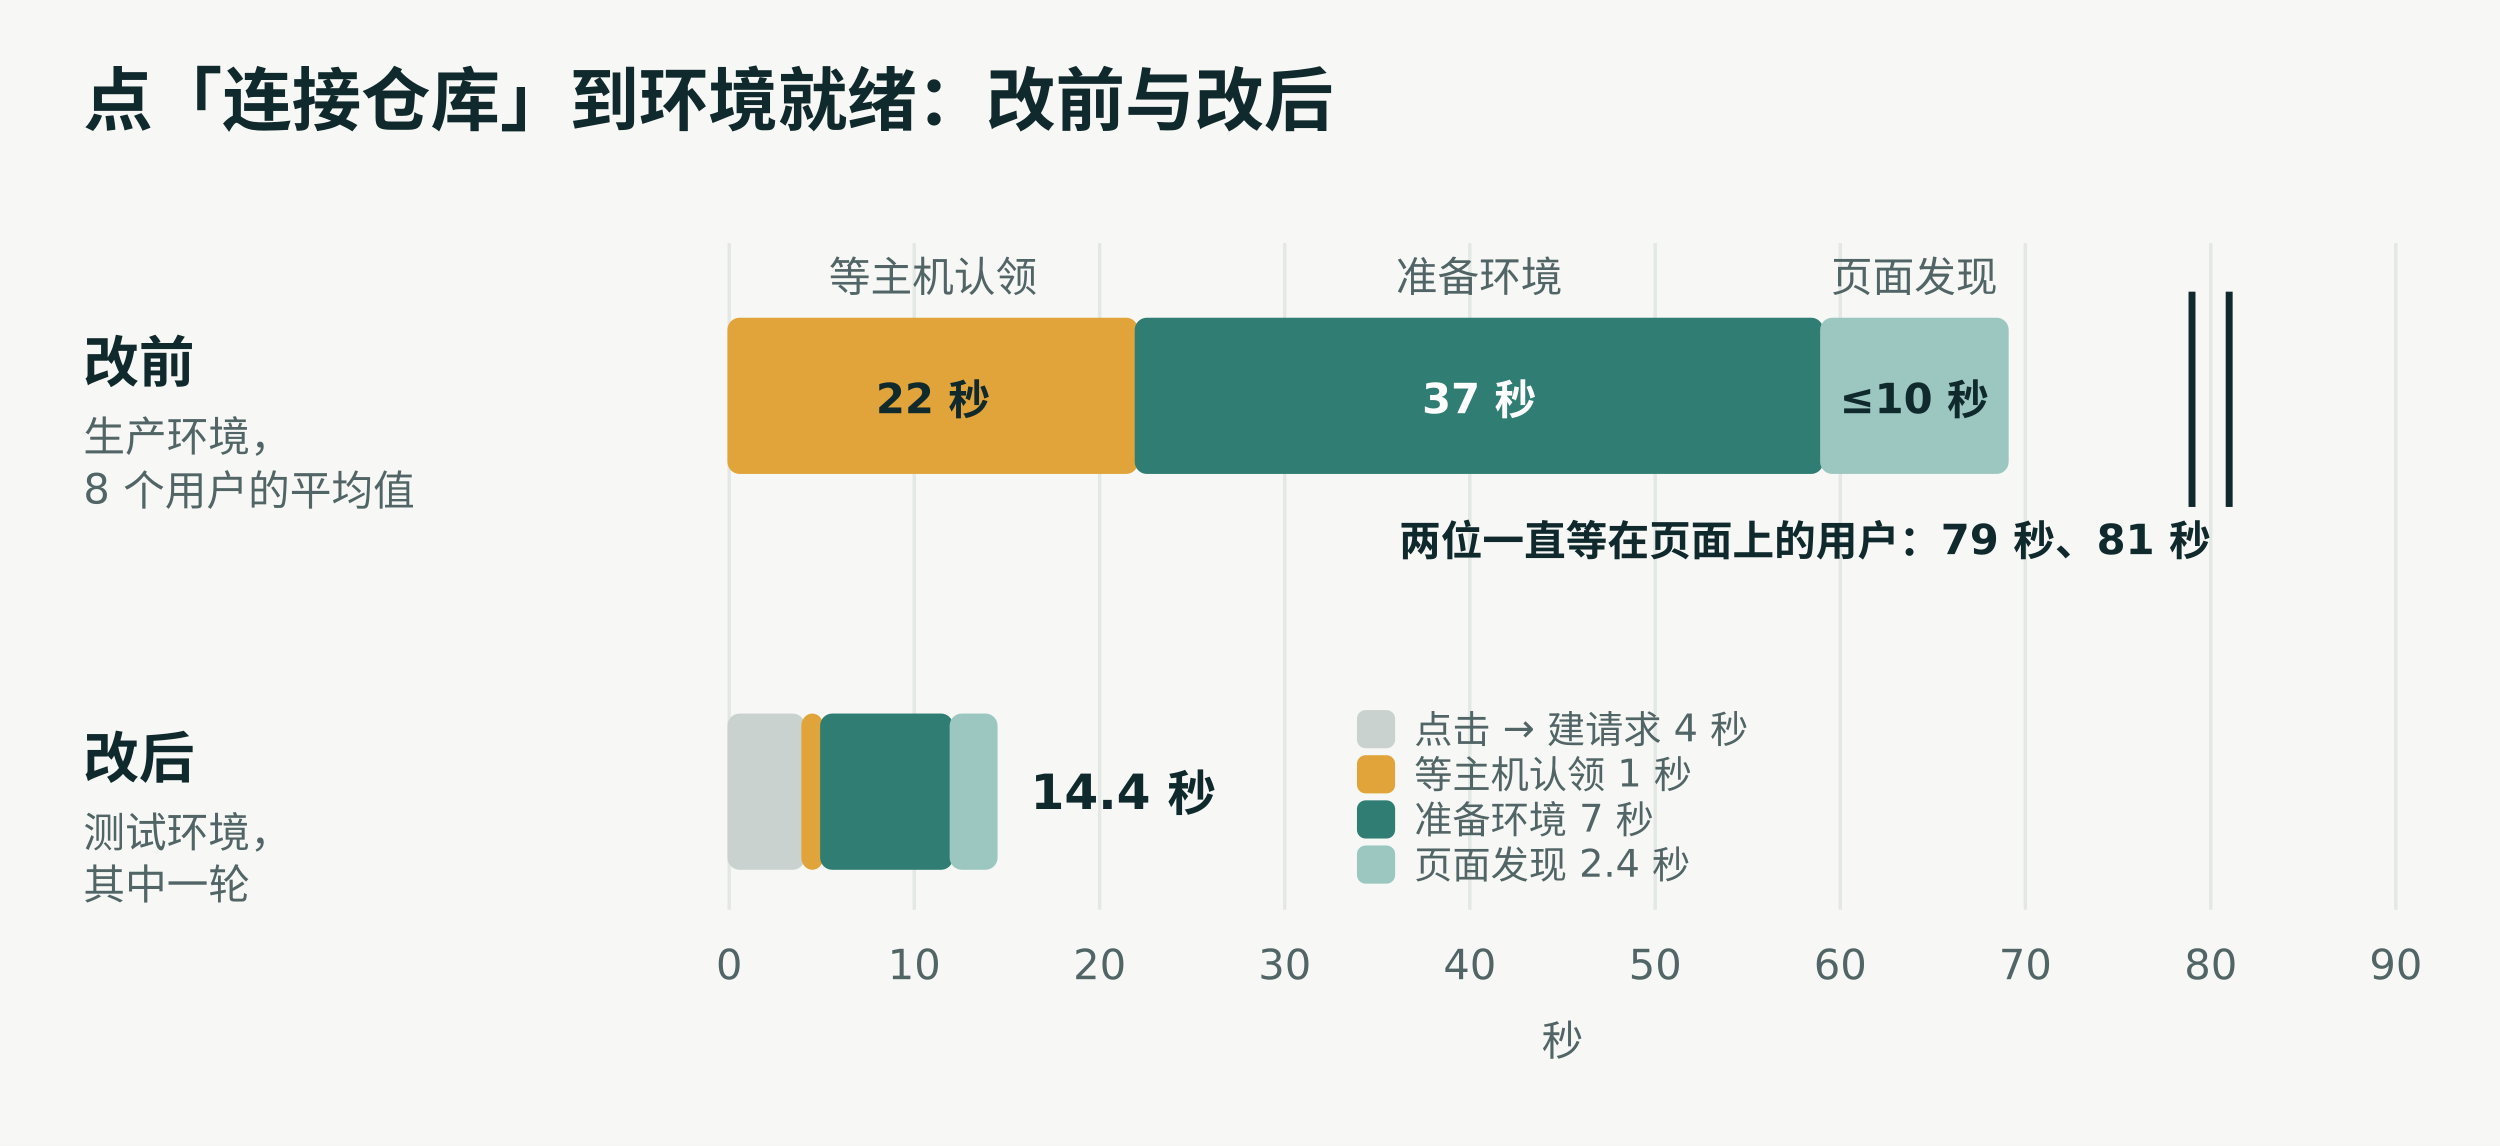
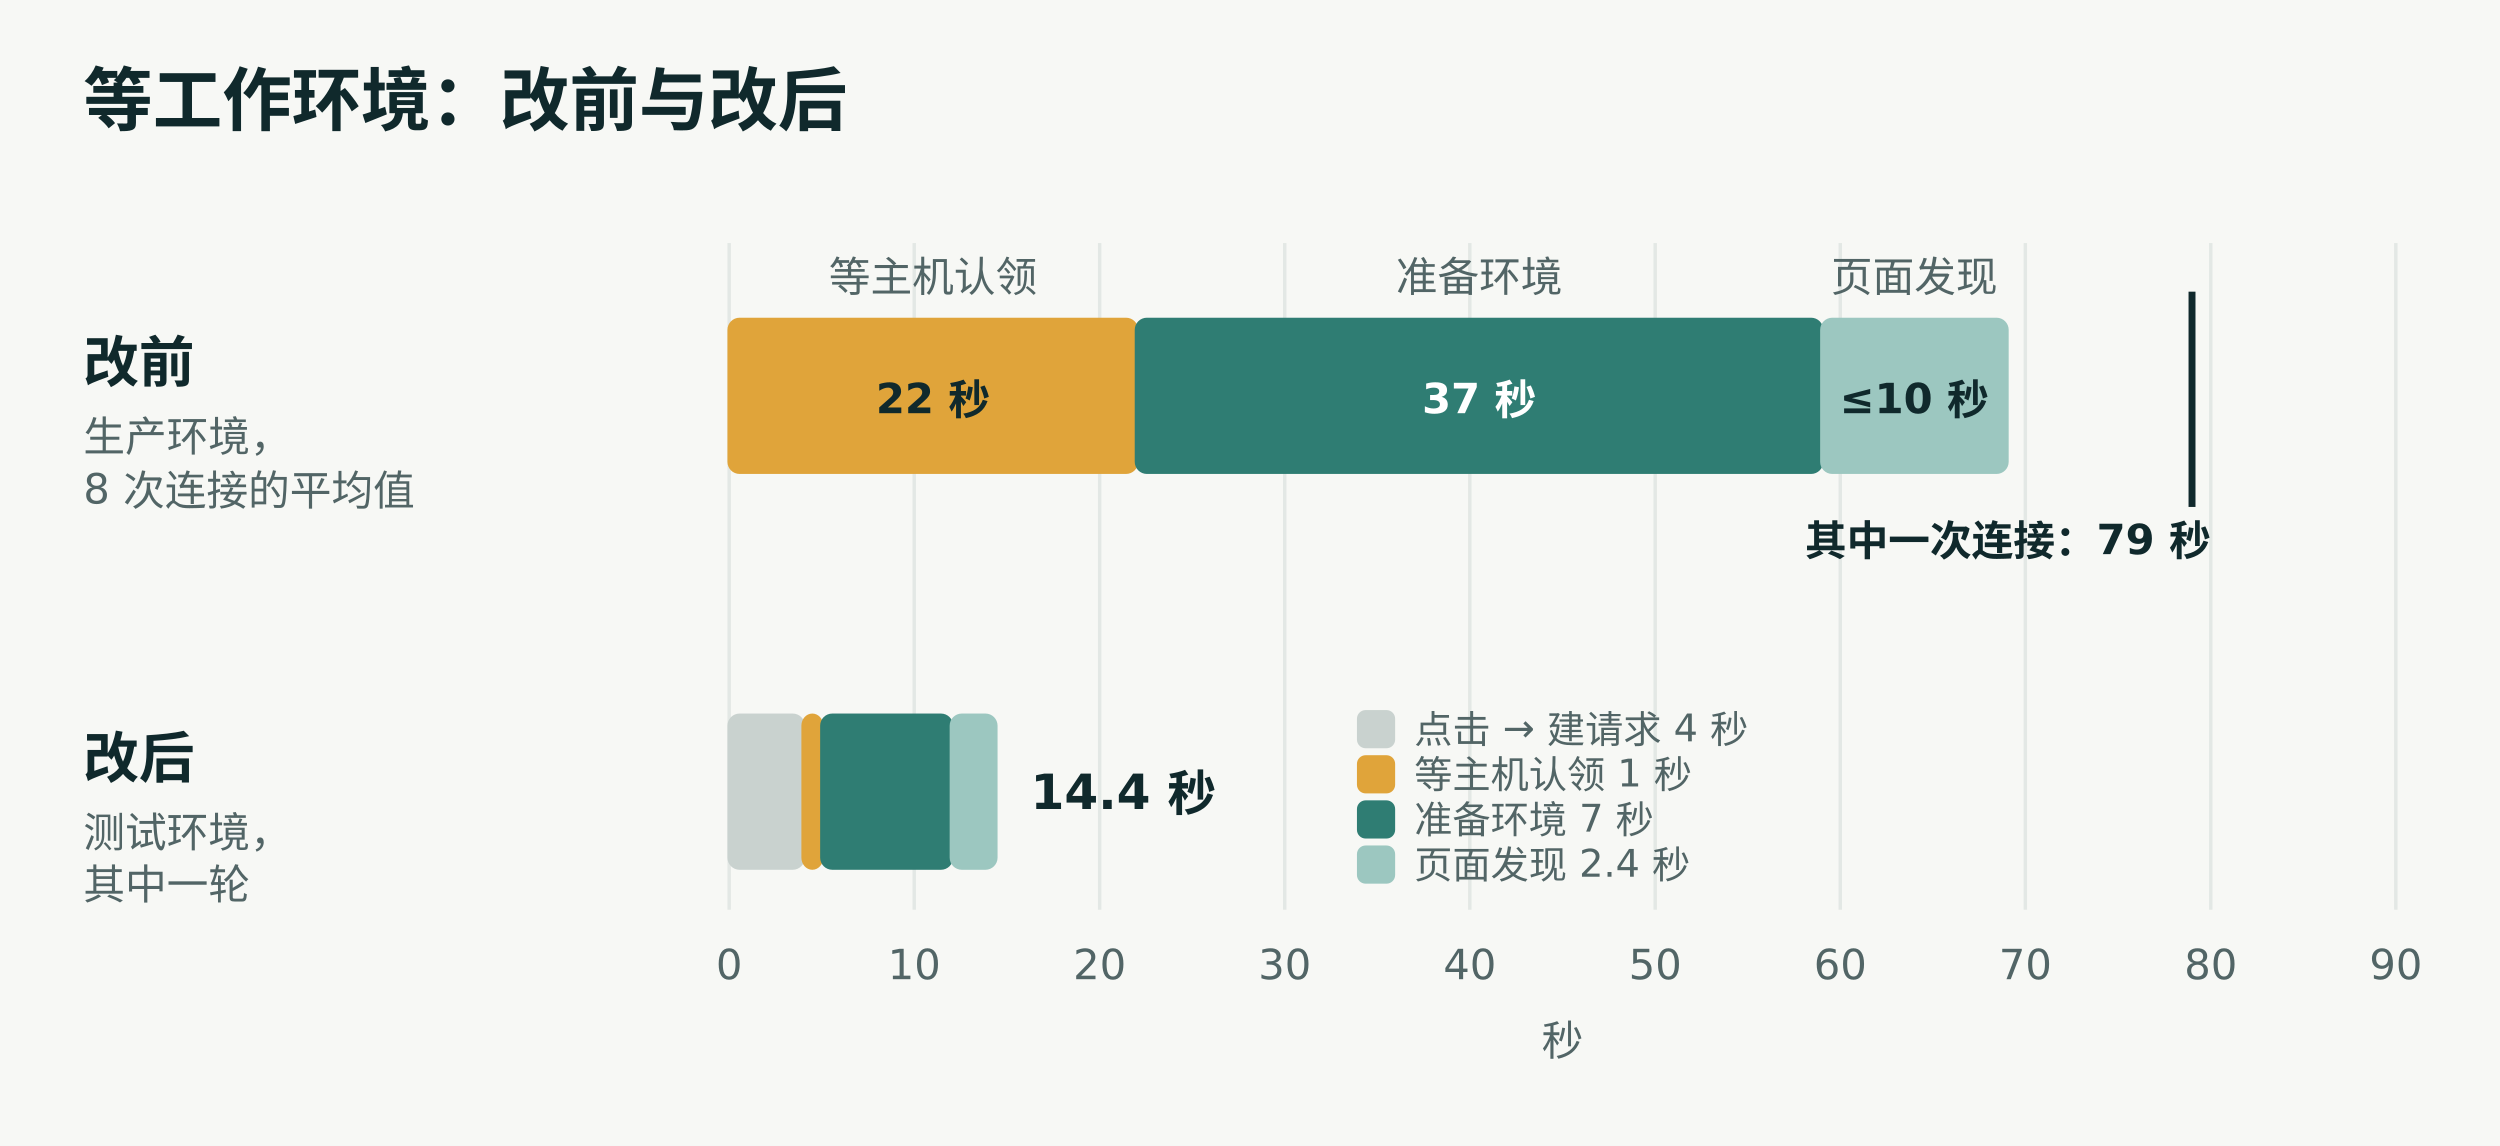
- <svg xmlns="http://www.w3.org/2000/svg" viewBox="0 0 720 330" width="720" height="330" role="img" aria-label="点「连接仓库」到环境就绪：改前与改后">
+ <svg xmlns="http://www.w3.org/2000/svg" viewBox="0 0 720 330" width="720" height="330" role="img" aria-label="等工作环境：改前与改后">
  <rect width="720" height="330" fill="#f7f8f5" />
-   <text x="24.0" y="36.0" font-family="Instrument Sans, DejaVu Sans, PingFang SC, Noto Sans CJK SC, sans-serif" font-size="20" fill="#10292c" text-anchor="start" font-weight="700">点「连接仓库」到环境就绪：改前与改后</text>
+   <text x="24.0" y="36.0" font-family="Instrument Sans, DejaVu Sans, PingFang SC, Noto Sans CJK SC, sans-serif" font-size="20" fill="#10292c" text-anchor="start" font-weight="700">等工作环境：改前与改后</text>
  <path d="M210.0 70 V262" stroke="#e3e8e5" stroke-width="1" />
  <text x="210.0" y="282.0" font-family="Instrument Sans, DejaVu Sans, PingFang SC, Noto Sans CJK SC, sans-serif" font-size="12" fill="#526566" text-anchor="middle" font-weight="400">0</text>
  <path d="M263.3 70 V262" stroke="#e3e8e5" stroke-width="1" />
  <text x="263.3" y="282.0" font-family="Instrument Sans, DejaVu Sans, PingFang SC, Noto Sans CJK SC, sans-serif" font-size="12" fill="#526566" text-anchor="middle" font-weight="400">10</text>
  <path d="M316.7 70 V262" stroke="#e3e8e5" stroke-width="1" />
  <text x="316.7" y="282.0" font-family="Instrument Sans, DejaVu Sans, PingFang SC, Noto Sans CJK SC, sans-serif" font-size="12" fill="#526566" text-anchor="middle" font-weight="400">20</text>
  <path d="M370.0 70 V262" stroke="#e3e8e5" stroke-width="1" />
  <text x="370.0" y="282.0" font-family="Instrument Sans, DejaVu Sans, PingFang SC, Noto Sans CJK SC, sans-serif" font-size="12" fill="#526566" text-anchor="middle" font-weight="400">30</text>
  <path d="M423.3 70 V262" stroke="#e3e8e5" stroke-width="1" />
  <text x="423.3" y="282.0" font-family="Instrument Sans, DejaVu Sans, PingFang SC, Noto Sans CJK SC, sans-serif" font-size="12" fill="#526566" text-anchor="middle" font-weight="400">40</text>
  <path d="M476.7 70 V262" stroke="#e3e8e5" stroke-width="1" />
  <text x="476.7" y="282.0" font-family="Instrument Sans, DejaVu Sans, PingFang SC, Noto Sans CJK SC, sans-serif" font-size="12" fill="#526566" text-anchor="middle" font-weight="400">50</text>
  <path d="M530.0 70 V262" stroke="#e3e8e5" stroke-width="1" />
  <text x="530.0" y="282.0" font-family="Instrument Sans, DejaVu Sans, PingFang SC, Noto Sans CJK SC, sans-serif" font-size="12" fill="#526566" text-anchor="middle" font-weight="400">60</text>
  <path d="M583.3 70 V262" stroke="#e3e8e5" stroke-width="1" />
  <text x="583.3" y="282.0" font-family="Instrument Sans, DejaVu Sans, PingFang SC, Noto Sans CJK SC, sans-serif" font-size="12" fill="#526566" text-anchor="middle" font-weight="400">70</text>
  <path d="M636.7 70 V262" stroke="#e3e8e5" stroke-width="1" />
  <text x="636.7" y="282.0" font-family="Instrument Sans, DejaVu Sans, PingFang SC, Noto Sans CJK SC, sans-serif" font-size="12" fill="#526566" text-anchor="middle" font-weight="400">80</text>
  <path d="M690.0 70 V262" stroke="#e3e8e5" stroke-width="1" />
  <text x="690.0" y="282.0" font-family="Instrument Sans, DejaVu Sans, PingFang SC, Noto Sans CJK SC, sans-serif" font-size="12" fill="#526566" text-anchor="middle" font-weight="400">90</text>
  <text x="450.0" y="304.0" font-family="Instrument Sans, DejaVu Sans, PingFang SC, Noto Sans CJK SC, sans-serif" font-size="12" fill="#526566" text-anchor="middle" font-weight="400">秒</text>
  <text x="24.0" y="110.0" font-family="Instrument Sans, DejaVu Sans, PingFang SC, Noto Sans CJK SC, sans-serif" font-size="16" fill="#10292c" text-anchor="start" font-weight="700">改前</text>
  <text x="24.0" y="130.0" font-family="Instrument Sans, DejaVu Sans, PingFang SC, Noto Sans CJK SC, sans-serif" font-size="12" fill="#526566" text-anchor="start" font-weight="400">生产环境，</text>
-   <text x="24.0" y="145.0" font-family="Instrument Sans, DejaVu Sans, PingFang SC, Noto Sans CJK SC, sans-serif" font-size="12" fill="#526566" text-anchor="start" font-weight="400">8 个用户的平均值</text>
+   <text x="24.0" y="145.0" font-family="Instrument Sans, DejaVu Sans, PingFang SC, Noto Sans CJK SC, sans-serif" font-size="12" fill="#526566" text-anchor="start" font-weight="400">8 次连接的平均值</text>
  <rect x="210.0" y="92.0" width="117.3" height="44.0" fill="#e0a43a" stroke="#e0a43a" stroke-width="1" rx="3" />
  <text x="268.7" y="84.0" font-family="Instrument Sans, DejaVu Sans, PingFang SC, Noto Sans CJK SC, sans-serif" font-size="12" fill="#526566" text-anchor="middle" font-weight="400">等主机认领</text>
  <text x="268.7" y="119.0" font-family="Instrument Sans, DejaVu Sans, PingFang SC, Noto Sans CJK SC, sans-serif" font-size="12" fill="#10292c" text-anchor="middle" font-weight="700">22 秒</text>
  <rect x="327.3" y="92.0" width="197.3" height="44.0" fill="#2f7d73" stroke="#2f7d73" stroke-width="1" rx="3" />
  <text x="426.0" y="84.0" font-family="Instrument Sans, DejaVu Sans, PingFang SC, Noto Sans CJK SC, sans-serif" font-size="12" fill="#526566" text-anchor="middle" font-weight="400">准备环境</text>
  <text x="426.0" y="119.0" font-family="Instrument Sans, DejaVu Sans, PingFang SC, Noto Sans CJK SC, sans-serif" font-size="12" fill="#ffffff" text-anchor="middle" font-weight="700">37 秒</text>
  <rect x="524.7" y="92.0" width="53.3" height="44.0" fill="#9cc7c0" stroke="#9cc7c0" stroke-width="1" rx="3" />
  <text x="551.3" y="84.0" font-family="Instrument Sans, DejaVu Sans, PingFang SC, Noto Sans CJK SC, sans-serif" font-size="12" fill="#526566" text-anchor="middle" font-weight="400">页面发现</text>
  <text x="551.3" y="119.0" font-family="Instrument Sans, DejaVu Sans, PingFang SC, Noto Sans CJK SC, sans-serif" font-size="12" fill="#10292c" text-anchor="middle" font-weight="700">≤10 秒</text>
  <path d="M631.3 84 V146" stroke="#10292c" stroke-width="2" />
-   <path d="M642.0 84 V146" stroke="#10292c" stroke-width="2" />
-   <text x="636.7" y="160.0" font-family="Instrument Sans, DejaVu Sans, PingFang SC, Noto Sans CJK SC, sans-serif" font-size="12" fill="#10292c" text-anchor="end" font-weight="700">两位一直等在页面上的用户：79 秒、81 秒</text>
+   <text x="636.7" y="160.0" font-family="Instrument Sans, DejaVu Sans, PingFang SC, Noto Sans CJK SC, sans-serif" font-size="12" fill="#10292c" text-anchor="end" font-weight="700">其中一次连接：79 秒</text>
  <text x="24.0" y="224.0" font-family="Instrument Sans, DejaVu Sans, PingFang SC, Noto Sans CJK SC, sans-serif" font-size="16" fill="#10292c" text-anchor="start" font-weight="700">改后</text>
  <text x="24.0" y="244.0" font-family="Instrument Sans, DejaVu Sans, PingFang SC, Noto Sans CJK SC, sans-serif" font-size="12" fill="#526566" text-anchor="start" font-weight="400">测试环境，</text>
  <text x="24.0" y="259.0" font-family="Instrument Sans, DejaVu Sans, PingFang SC, Noto Sans CJK SC, sans-serif" font-size="12" fill="#526566" text-anchor="start" font-weight="400">其中一轮</text>
  <rect x="210.0" y="206.0" width="21.3" height="44.0" fill="#c9d2cf" stroke="#c9d2cf" stroke-width="1" rx="3" />
  <rect x="231.3" y="206.0" width="5.3" height="44.0" fill="#e0a43a" stroke="#e0a43a" stroke-width="1" rx="3" />
  <rect x="236.7" y="206.0" width="37.3" height="44.0" fill="#2f7d73" stroke="#2f7d73" stroke-width="1" rx="3" />
  <rect x="274.0" y="206.0" width="12.8" height="44.0" fill="#9cc7c0" stroke="#9cc7c0" stroke-width="1" rx="3" />
  <text x="296.8" y="233.0" font-family="Instrument Sans, DejaVu Sans, PingFang SC, Noto Sans CJK SC, sans-serif" font-size="14" fill="#10292c" text-anchor="start" font-weight="700">14.4 秒</text>
  <rect x="391.3" y="205.0" width="10.0" height="10.0" fill="#c9d2cf" stroke="#c9d2cf" stroke-width="1" rx="2" />
  <text x="407.3" y="214.0" font-family="Instrument Sans, DejaVu Sans, PingFang SC, Noto Sans CJK SC, sans-serif" font-size="11" fill="#526566" text-anchor="start" font-weight="400">点击 → 建请求  4 秒</text>
  <rect x="391.3" y="218.0" width="10.0" height="10.0" fill="#e0a43a" stroke="#e0a43a" stroke-width="1" rx="2" />
  <text x="407.3" y="227.0" font-family="Instrument Sans, DejaVu Sans, PingFang SC, Noto Sans CJK SC, sans-serif" font-size="11" fill="#526566" text-anchor="start" font-weight="400">等主机认领  1 秒</text>
  <rect x="391.3" y="231.0" width="10.0" height="10.0" fill="#2f7d73" stroke="#2f7d73" stroke-width="1" rx="2" />
  <text x="407.3" y="240.0" font-family="Instrument Sans, DejaVu Sans, PingFang SC, Noto Sans CJK SC, sans-serif" font-size="11" fill="#526566" text-anchor="start" font-weight="400">准备环境  7 秒</text>
  <rect x="391.3" y="244.0" width="10.0" height="10.0" fill="#9cc7c0" stroke="#9cc7c0" stroke-width="1" rx="2" />
  <text x="407.3" y="253.0" font-family="Instrument Sans, DejaVu Sans, PingFang SC, Noto Sans CJK SC, sans-serif" font-size="11" fill="#526566" text-anchor="start" font-weight="400">页面发现  2.4 秒</text>
</svg>
